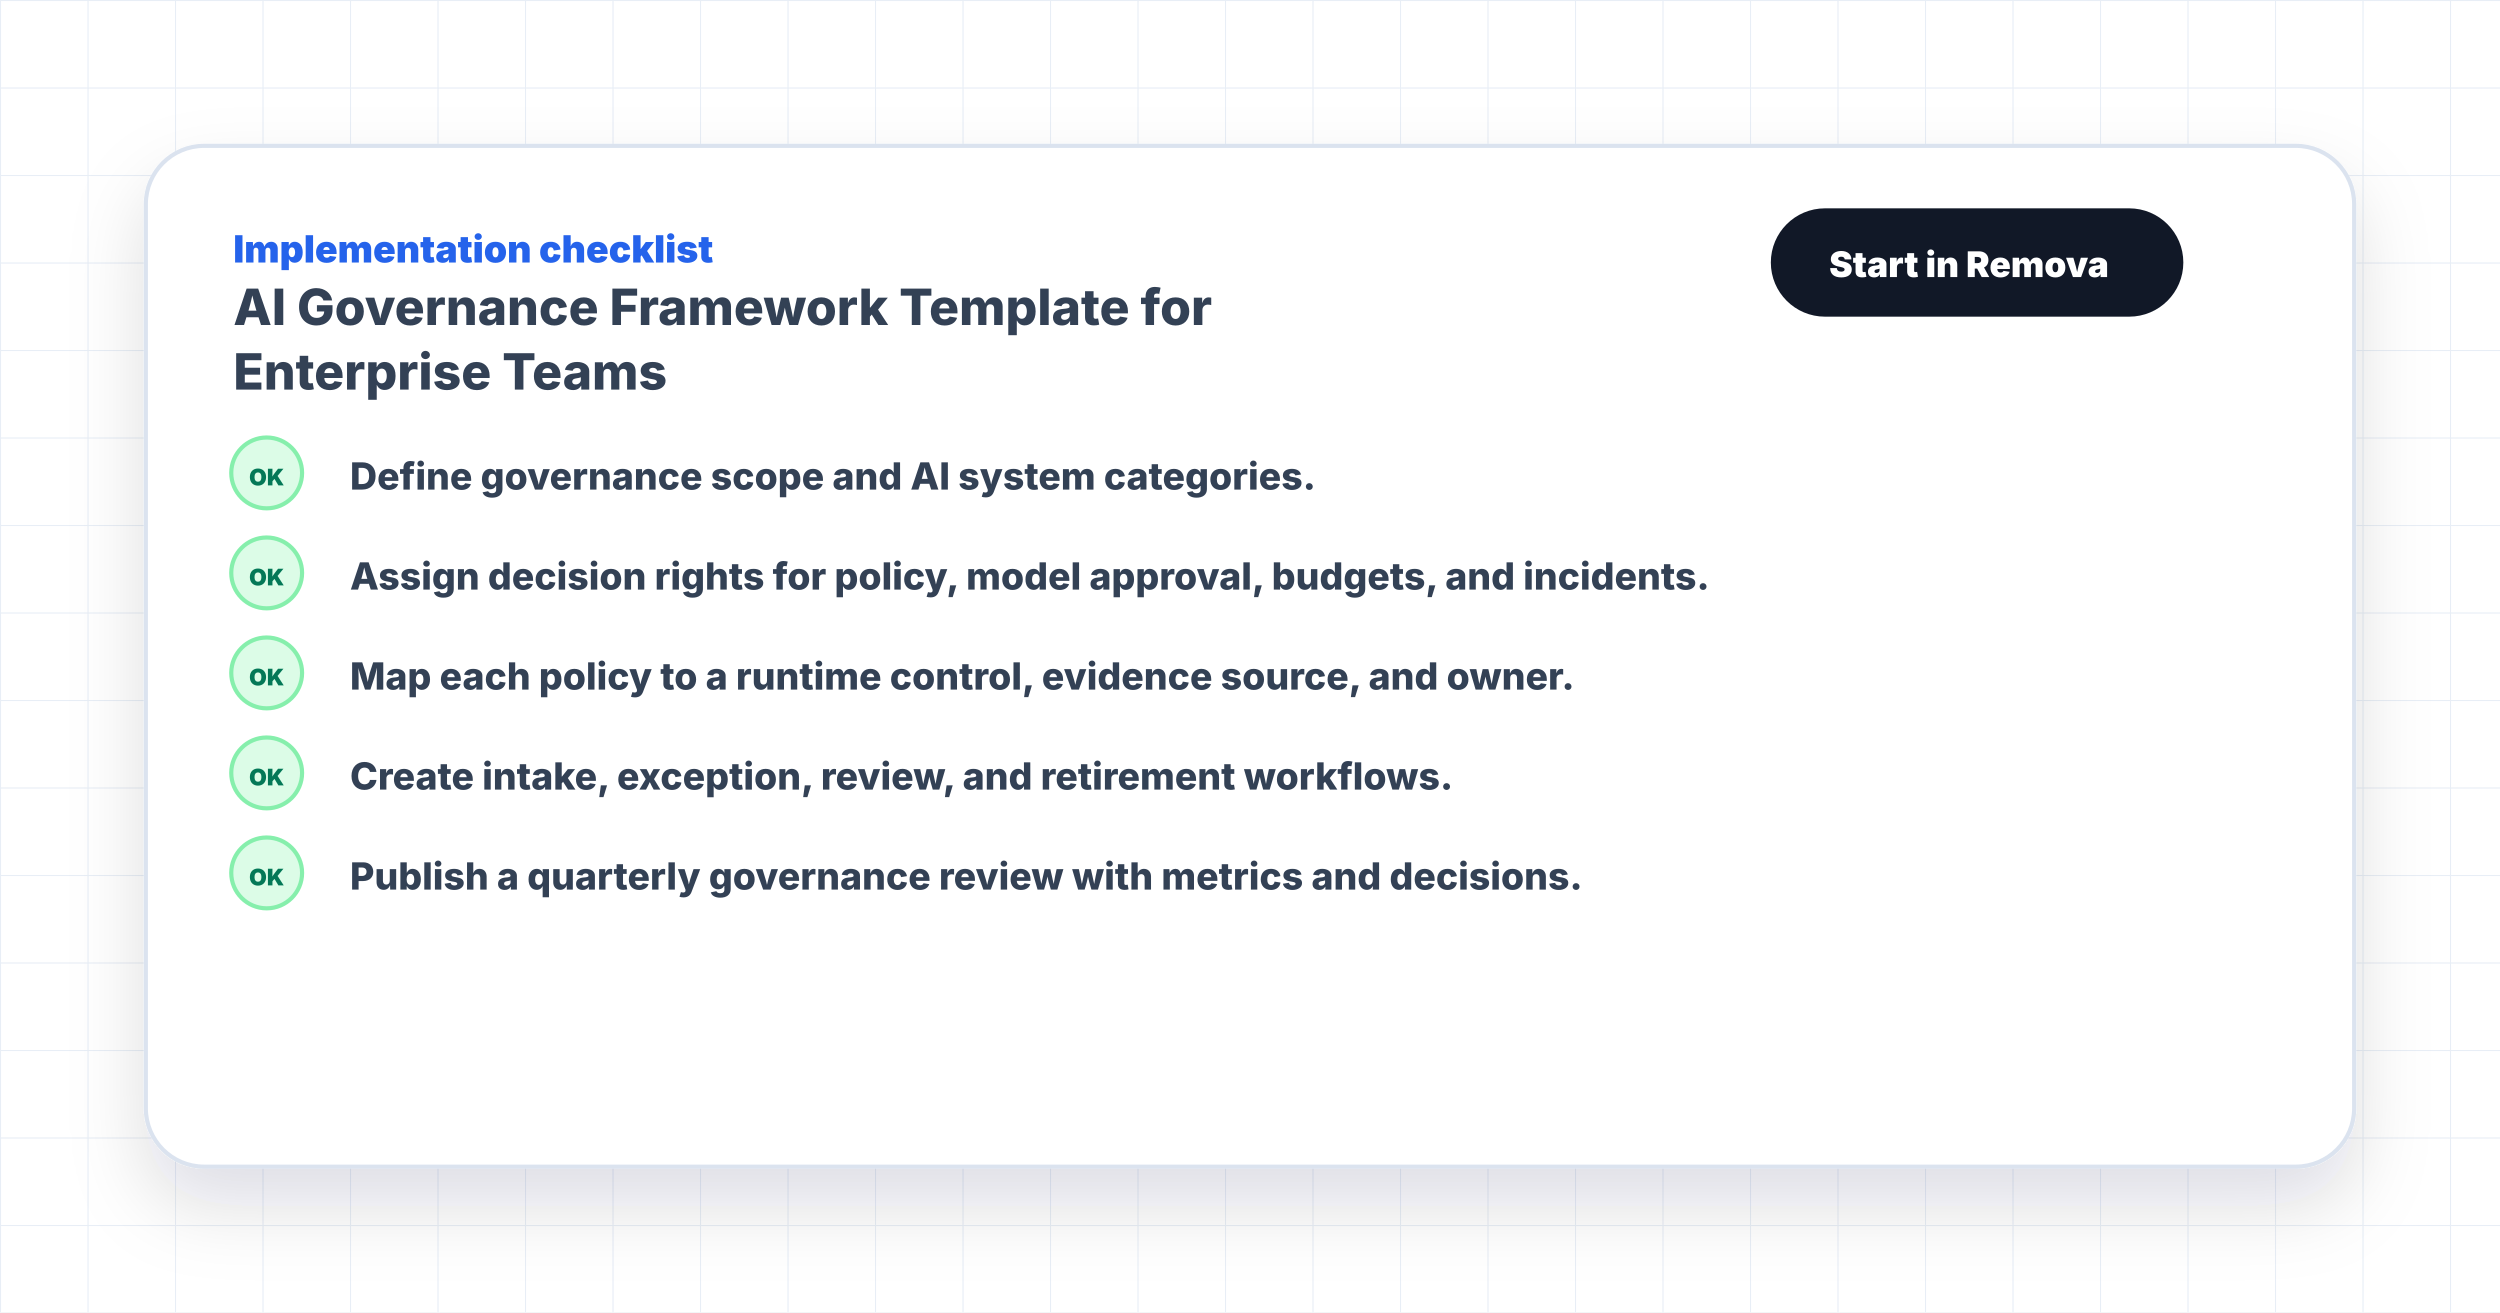
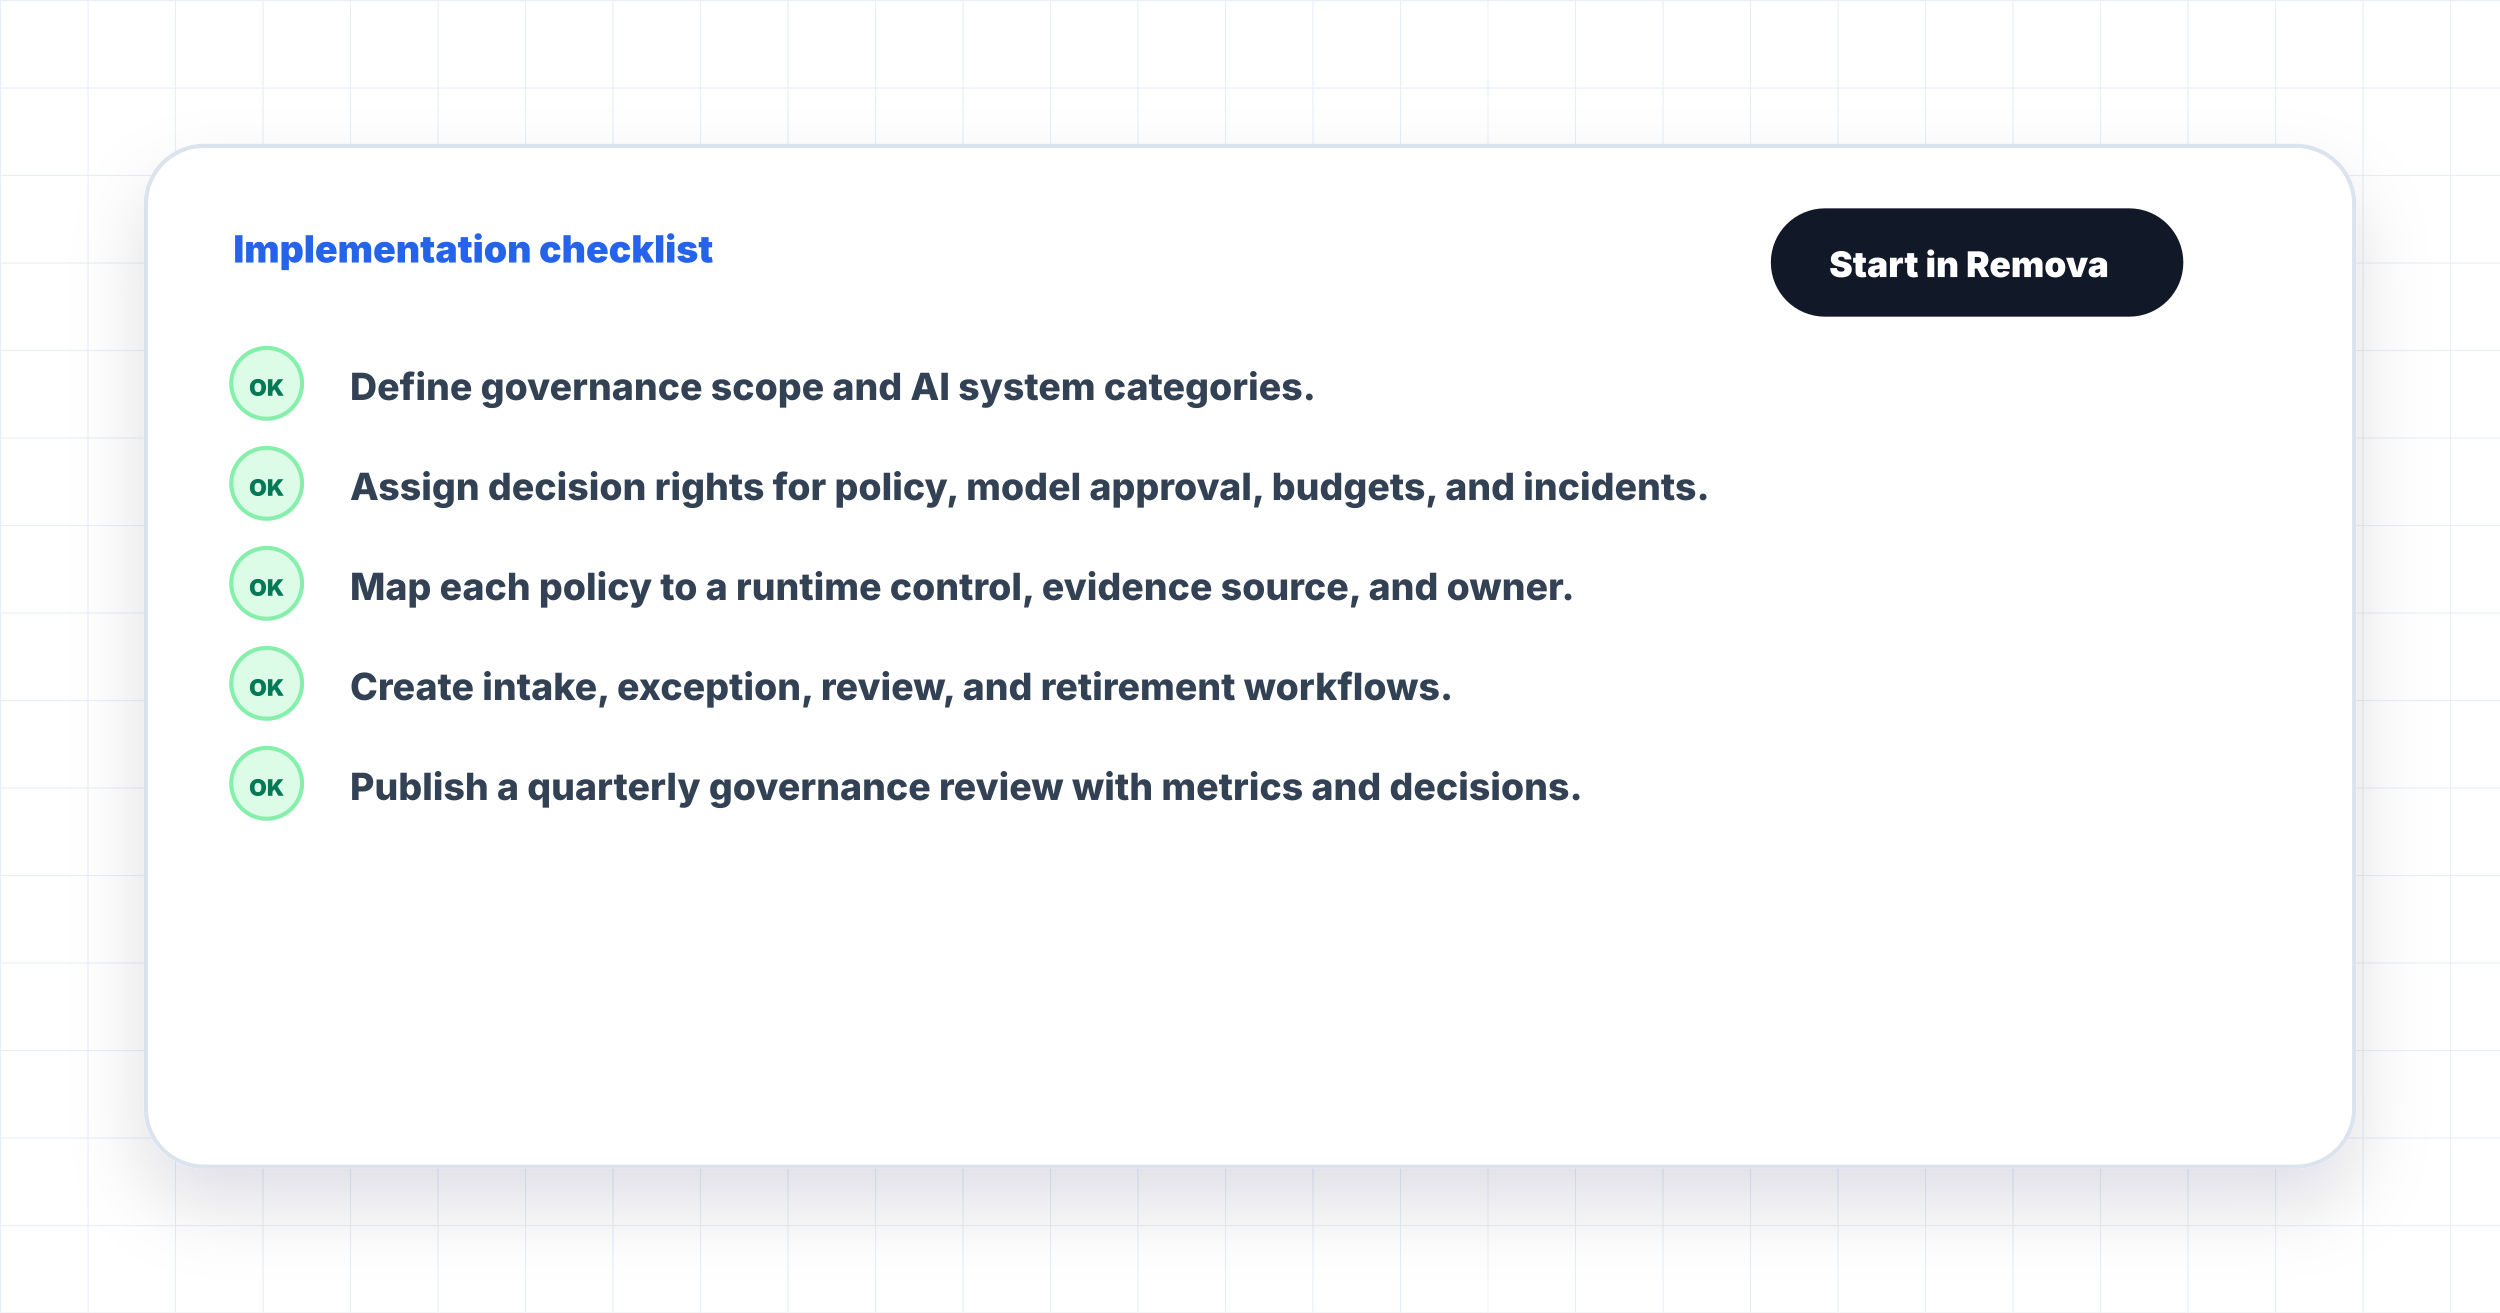
<svg xmlns="http://www.w3.org/2000/svg" width="1200" height="630" viewBox="0 0 1200 630" role="img" aria-label="ai governance framework implementation checklist">
  <style>
            .eyebrow { font: 900 18px Inter, Arial, sans-serif; letter-spacing: 0; text-transform: uppercase; fill: #2563eb; }
            .title { font: 950 58px Inter, Arial, sans-serif; letter-spacing: 0; fill: #111827; }
            .subtitle { font: 800 24px Inter, Arial, sans-serif; fill: #334155; }
            .body { font: 700 22px Inter, Arial, sans-serif; fill: #475569; }
            .small { font: 800 18px Inter, Arial, sans-serif; fill: #64748b; }
            .label { font: 900 16px Inter, Arial, sans-serif; fill: #64748b; }
            .metric { font: 950 28px Inter, Arial, sans-serif; }
            .node { font: 950 23px Inter, Arial, sans-serif; fill: #111827; }
            .check { font: 800 18px Inter, Arial, sans-serif; fill: #334155; }
        </style>
  <defs>
    <pattern id="grid" width="42" height="42" patternUnits="userSpaceOnUse">
      <path d="M 42 0 L 0 0 0 42" fill="none" stroke="#e8eef6" stroke-width="1" />
    </pattern>
    <filter id="shadow" x="-20%" y="-20%" width="140%" height="150%">
      <feDropShadow dx="0" dy="18" stdDeviation="18" flood-color="#0f172a" flood-opacity="0.13" />
    </filter>
  </defs>
  <rect width="1200" height="630" fill="#ffffff" />
  <rect width="1200" height="630" fill="url(#grid)" />
  <rect x="70" y="70" width="1060" height="490" rx="28" fill="#ffffff" stroke="#dbe3ef" stroke-width="2" filter="url(#shadow)" />
  <text class="eyebrow" x="112" y="126">Implementation checklist</text>
  <rect x="850" y="100" width="198" height="52" rx="26" fill="#111827" />
  <text x="878" y="133" style="font: 950 17px Inter, Arial, sans-serif; fill: #ffffff;">Start in Remova</text>
-   <text class="subtitle" x="112" y="156">
-     <tspan x="112" dy="0">AI Governance Framework Template for</tspan>
-     <tspan x="112" dy="31">Enterprise Teams</tspan>
-   </text>
-   <circle cx="128" cy="227" r="17" fill="#dcfce7" stroke="#86efac" stroke-width="2" />
-   <text x="128" y="233" text-anchor="middle" style="font: 950 11px Inter, Arial, sans-serif; fill: #047857;">OK</text>
-   <text class="check" x="168" y="235">
+   <circle cx="128" cy="184" r="17" fill="#dcfce7" stroke="#86efac" stroke-width="2" />
+   <text x="128" y="190" text-anchor="middle" style="font: 950 11px Inter, Arial, sans-serif; fill: #047857;">OK</text>
+   <text class="check" x="168" y="192">
    <tspan x="168" dy="0">Define governance scope and AI system categories.</tspan>
  </text>
-   <circle cx="128" cy="275" r="17" fill="#dcfce7" stroke="#86efac" stroke-width="2" />
-   <text x="128" y="281" text-anchor="middle" style="font: 950 11px Inter, Arial, sans-serif; fill: #047857;">OK</text>
-   <text class="check" x="168" y="283">
+   <circle cx="128" cy="232" r="17" fill="#dcfce7" stroke="#86efac" stroke-width="2" />
+   <text x="128" y="238" text-anchor="middle" style="font: 950 11px Inter, Arial, sans-serif; fill: #047857;">OK</text>
+   <text class="check" x="168" y="240">
    <tspan x="168" dy="0">Assign decision rights for policy, model approval, budgets, and incidents.</tspan>
  </text>
-   <circle cx="128" cy="323" r="17" fill="#dcfce7" stroke="#86efac" stroke-width="2" />
-   <text x="128" y="329" text-anchor="middle" style="font: 950 11px Inter, Arial, sans-serif; fill: #047857;">OK</text>
-   <text class="check" x="168" y="331">
+   <circle cx="128" cy="280" r="17" fill="#dcfce7" stroke="#86efac" stroke-width="2" />
+   <text x="128" y="286" text-anchor="middle" style="font: 950 11px Inter, Arial, sans-serif; fill: #047857;">OK</text>
+   <text class="check" x="168" y="288">
    <tspan x="168" dy="0">Map each policy to a runtime control, evidence source, and owner.</tspan>
  </text>
-   <circle cx="128" cy="371" r="17" fill="#dcfce7" stroke="#86efac" stroke-width="2" />
-   <text x="128" y="377" text-anchor="middle" style="font: 950 11px Inter, Arial, sans-serif; fill: #047857;">OK</text>
-   <text class="check" x="168" y="379">
+   <circle cx="128" cy="328" r="17" fill="#dcfce7" stroke="#86efac" stroke-width="2" />
+   <text x="128" y="334" text-anchor="middle" style="font: 950 11px Inter, Arial, sans-serif; fill: #047857;">OK</text>
+   <text class="check" x="168" y="336">
    <tspan x="168" dy="0">Create intake, exception, review, and retirement workflows.</tspan>
  </text>
-   <circle cx="128" cy="419" r="17" fill="#dcfce7" stroke="#86efac" stroke-width="2" />
-   <text x="128" y="425" text-anchor="middle" style="font: 950 11px Inter, Arial, sans-serif; fill: #047857;">OK</text>
-   <text class="check" x="168" y="427">
+   <circle cx="128" cy="376" r="17" fill="#dcfce7" stroke="#86efac" stroke-width="2" />
+   <text x="128" y="382" text-anchor="middle" style="font: 950 11px Inter, Arial, sans-serif; fill: #047857;">OK</text>
+   <text class="check" x="168" y="384">
    <tspan x="168" dy="0">Publish a quarterly governance review with metrics and decisions.</tspan>
  </text>
</svg>
